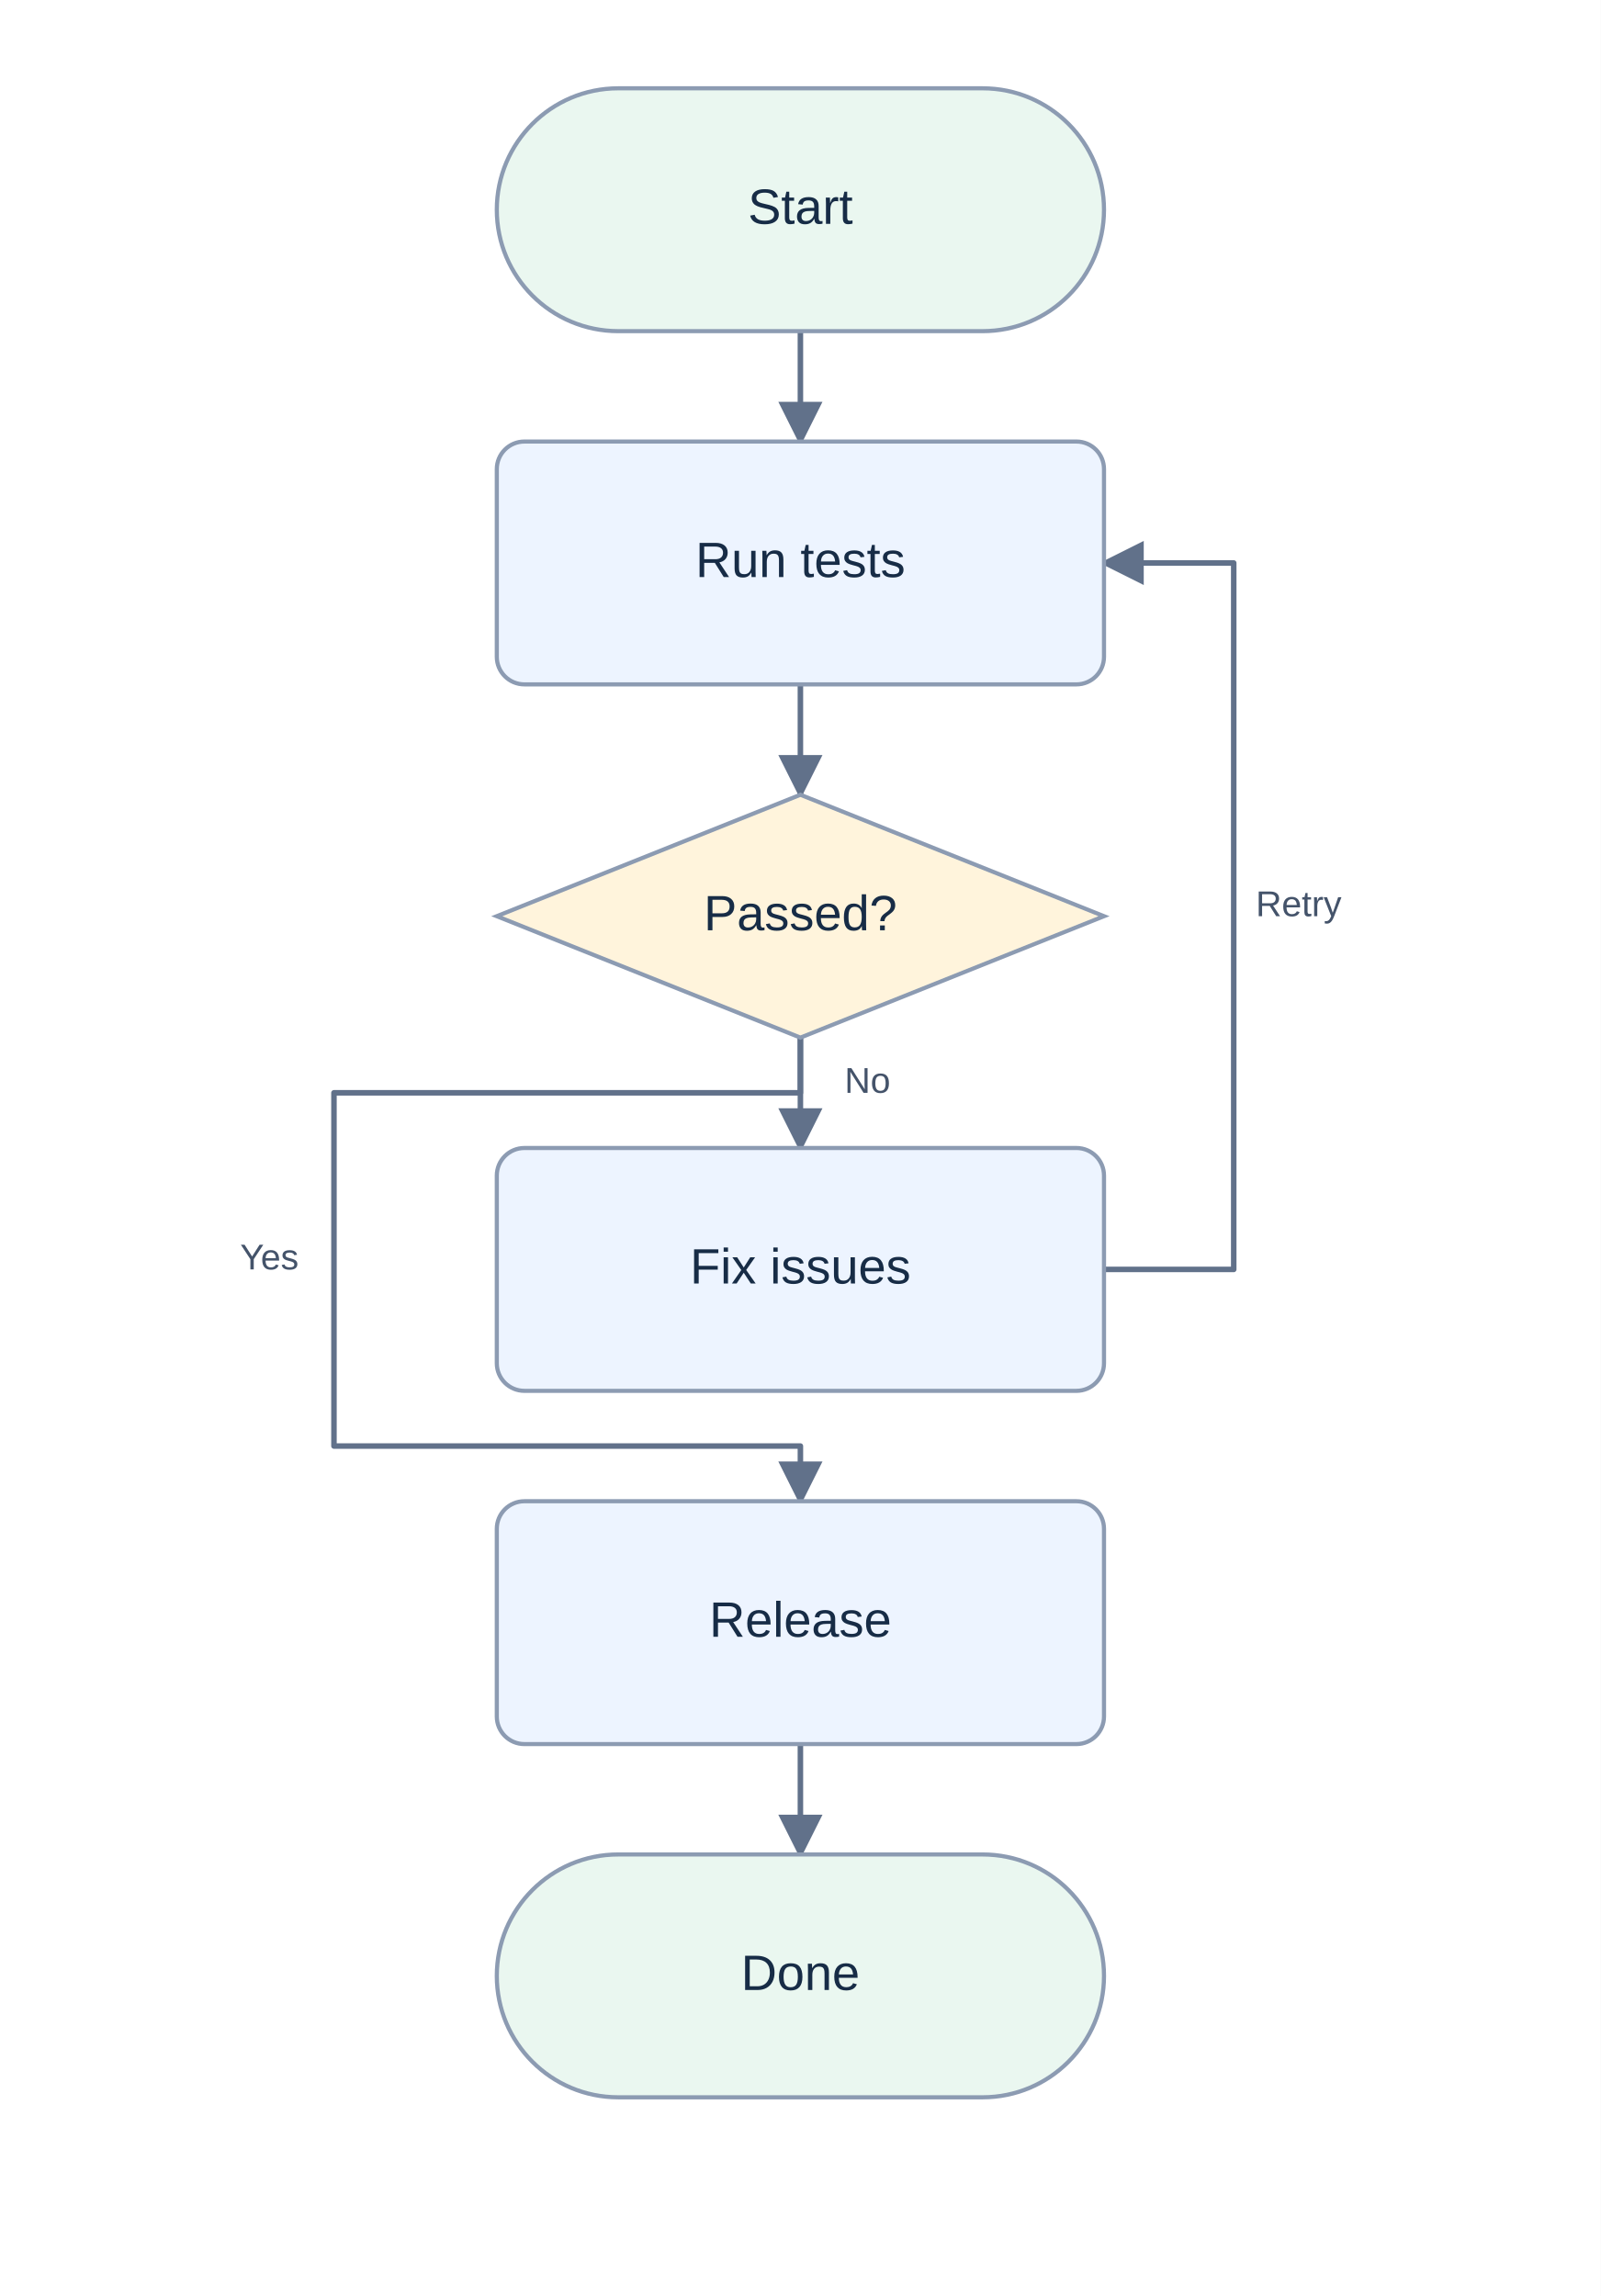
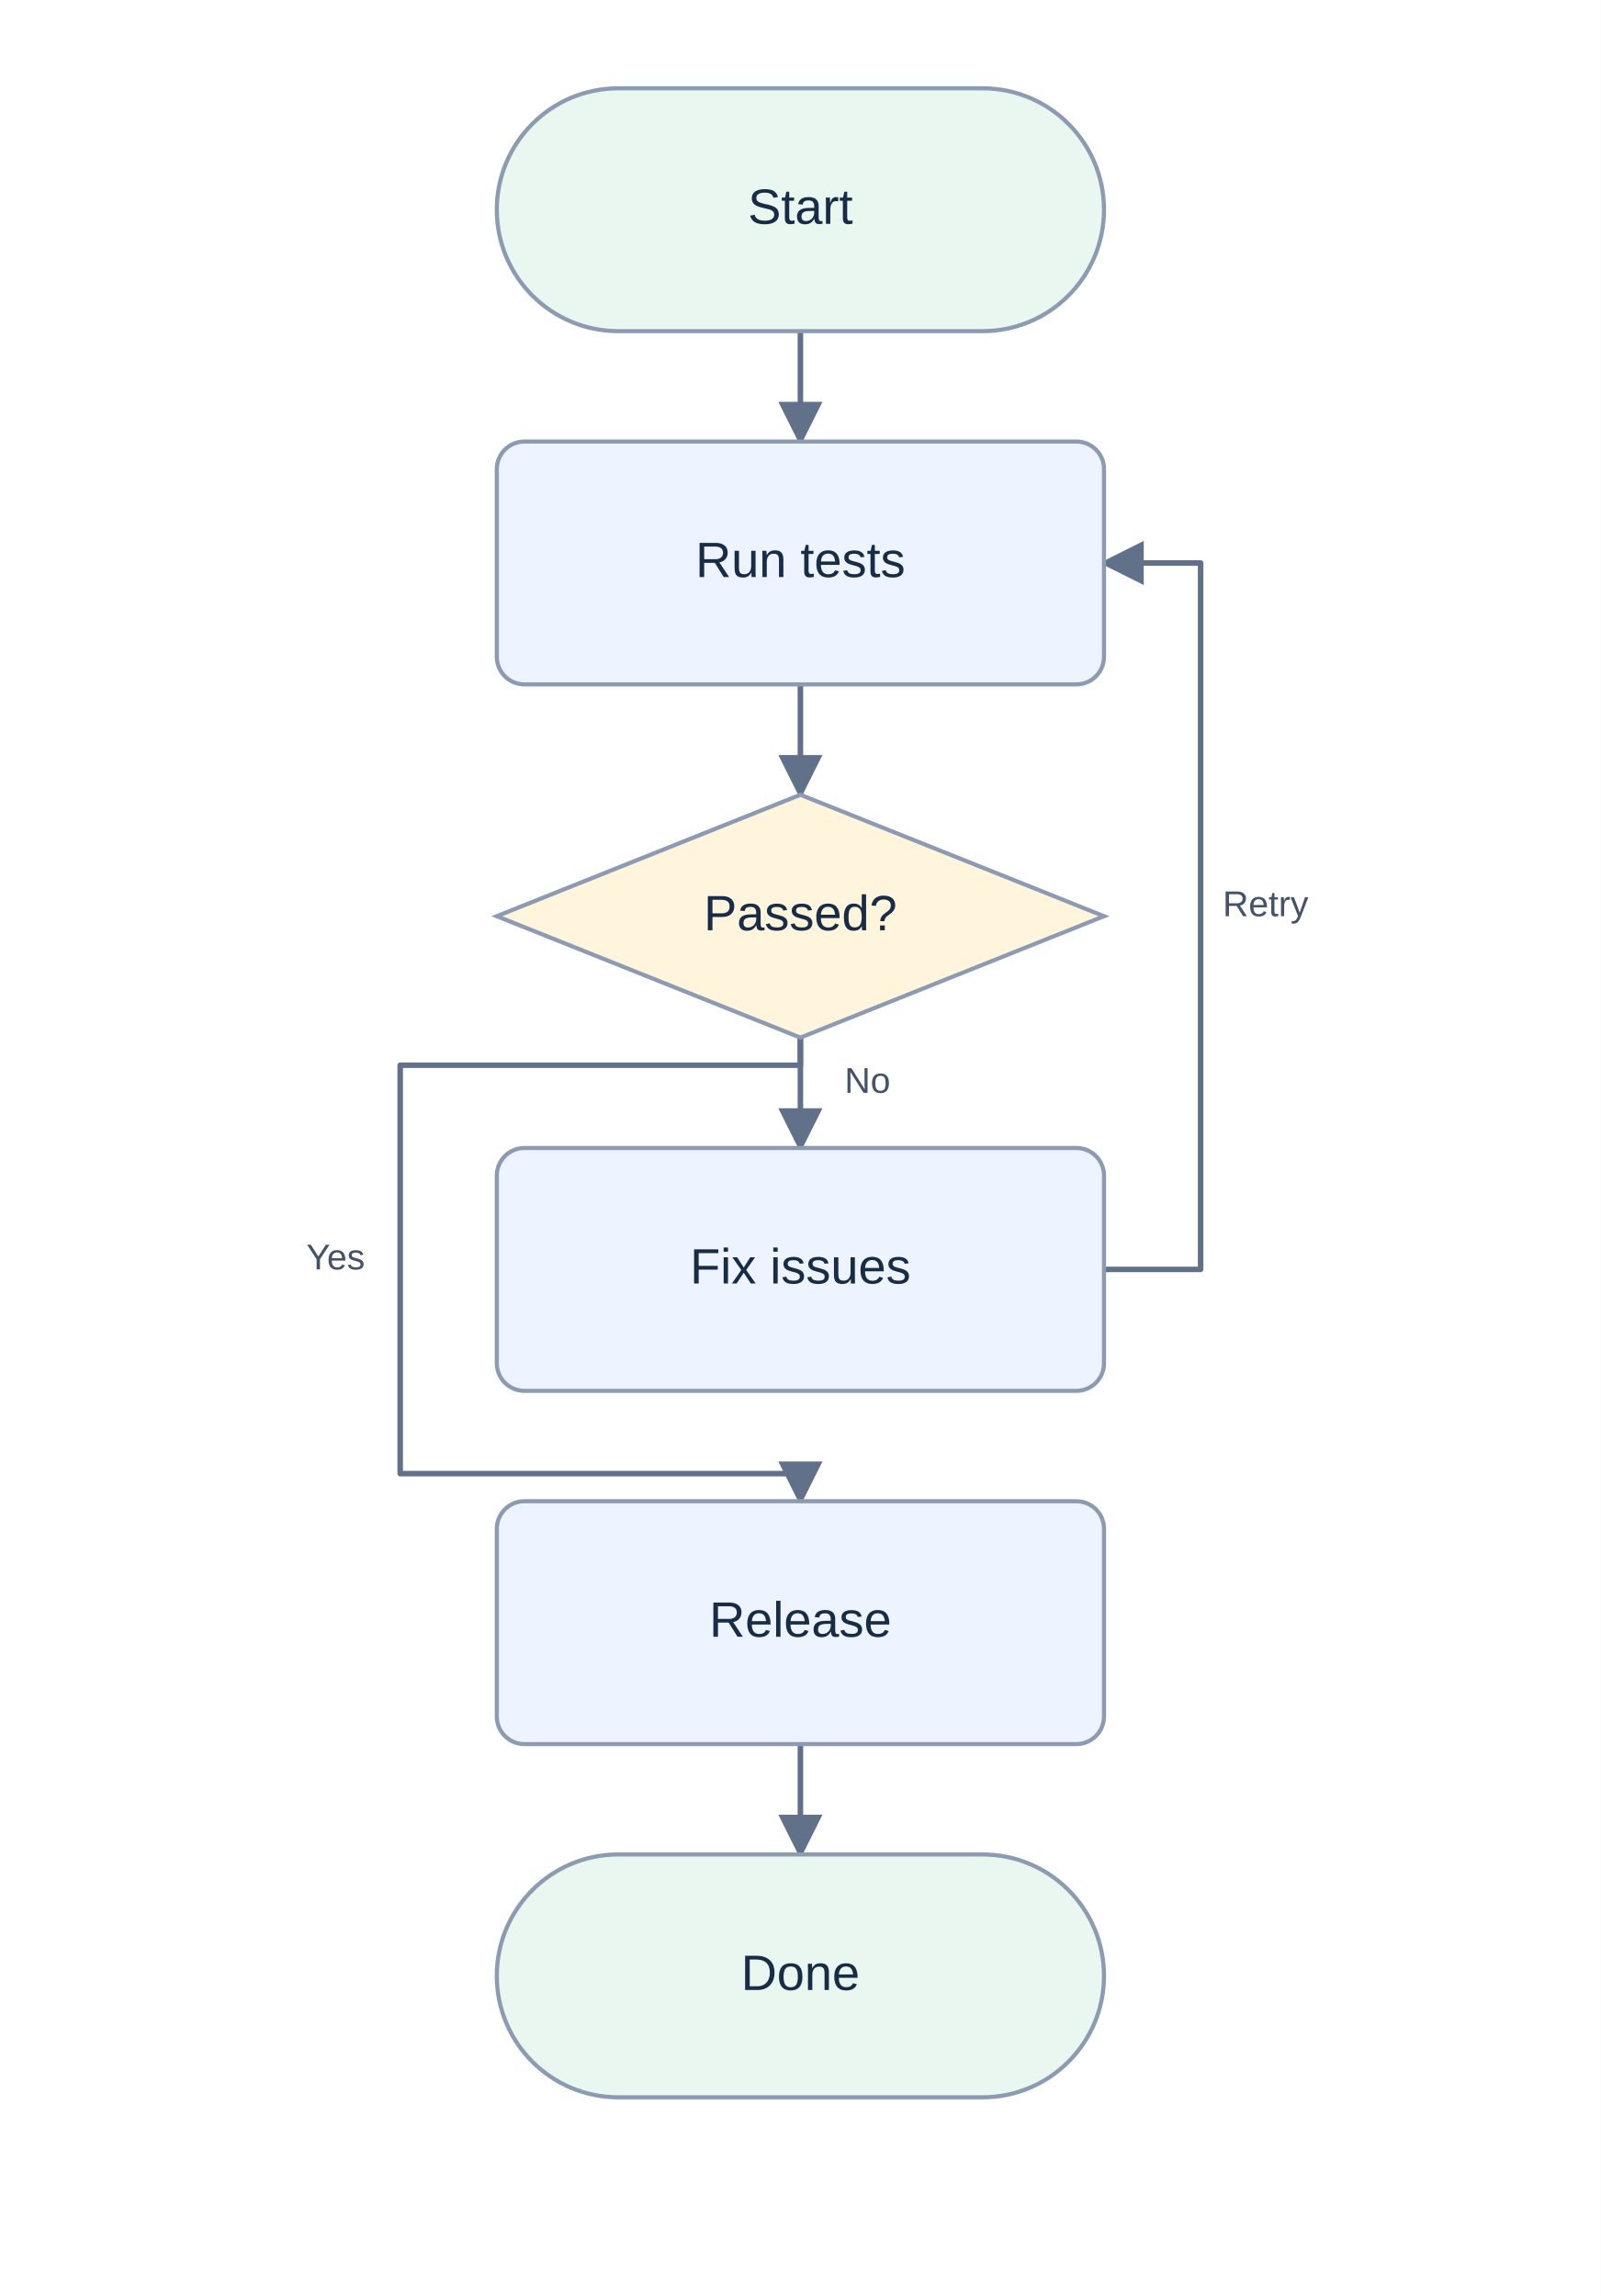
<svg xmlns="http://www.w3.org/2000/svg" width="580" height="832" viewBox="0 0 580 832" role="img" aria-label="Reconstructed flowchart">
  <rect width="100%" height="100%" fill="white" />
  <defs>
    <marker id="arrow" viewBox="0 0 10 10" refX="9" refY="5" markerWidth="8" markerHeight="8" orient="auto">
      <path d="M 0 0 L 10 5 L 0 10 z" fill="#61718a" />
    </marker>
  </defs>
  <path data-edge="0" d="M 290.0 120.0 L 290.0 140.0 L 290.0 140.0 L 290.0 160.0" fill="none" stroke="#61718a" stroke-width="2" stroke-linejoin="round" marker-end="url(#arrow)" />
  <path data-edge="1" d="M 290.0 248.0 L 290.0 268.0 L 290.0 268.0 L 290.0 288.0" fill="none" stroke="#61718a" stroke-width="2" stroke-linejoin="round" marker-end="url(#arrow)" />
-   <path data-edge="2" d="M 290.0 376.0 L 290.0 396.0 L 121.0 396.0 L 121.0 524.0 L 290.0 524.0 L 290.0 544.0" fill="none" stroke="#61718a" stroke-width="2" stroke-linejoin="round" marker-end="url(#arrow)" />
-   <text x="87.0" y="460.0" fill="#44536a" font-family="Arial,sans-serif" font-size="13">Yes</text>
+   <path data-edge="2" d="M 290.0 376.0 L 290.0 386.0 L 145.0 386.0 L 145.0 534.0 L 290.0 534.0 L 290.0 544.0" fill="none" stroke="#61718a" stroke-width="2" stroke-linejoin="round" marker-end="url(#arrow)" />
+   <text x="111.0" y="460.0" fill="#44536a" font-family="Arial,sans-serif" font-size="13">Yes</text>
  <path data-edge="3" d="M 290.0 376.0 L 290.0 396.0 L 290.0 396.0 L 290.0 416.0" fill="none" stroke="#61718a" stroke-width="2" stroke-linejoin="round" marker-end="url(#arrow)" />
  <text x="306.0" y="396.0" fill="#44536a" font-family="Arial,sans-serif" font-size="13">No</text>
-   <path data-edge="4" d="M 400.0 460.0 L 447.0 460.0 L 447.0 204.0 L 400.0 204.0" fill="none" stroke="#61718a" stroke-width="2" stroke-linejoin="round" marker-end="url(#arrow)" />
-   <text x="455.0" y="332.0" fill="#44536a" font-family="Arial,sans-serif" font-size="13">Retry</text>
+   <path data-edge="4" d="M 400.0 460.0 L 435.0 460.0 L 435.0 204.0 L 400.0 204.0" fill="none" stroke="#61718a" stroke-width="2" stroke-linejoin="round" marker-end="url(#arrow)" />
+   <text x="443.0" y="332.0" fill="#44536a" font-family="Arial,sans-serif" font-size="13">Retry</text>
  <path data-edge="5" d="M 290.0 632.0 L 290.0 652.0 L 290.0 652.0 L 290.0 672.0" fill="none" stroke="#61718a" stroke-width="2" stroke-linejoin="round" marker-end="url(#arrow)" />
  <g data-node-id="n1">
    <rect x="180.0" y="32.0" width="220" height="88" rx="44.0" fill="#eaf7f0" stroke="#8c9bb2" stroke-width="1.5" />
    <text x="290.0" y="76.0" dominant-baseline="middle" text-anchor="middle" font-family="Arial,sans-serif" font-size="18" fill="#172c46">Start</text>
  </g>
  <g data-node-id="n2">
    <rect x="180.0" y="160.0" width="220" height="88" rx="10" fill="#edf4ff" stroke="#8c9bb2" stroke-width="1.5" />
    <text x="290.0" y="204.0" dominant-baseline="middle" text-anchor="middle" font-family="Arial,sans-serif" font-size="18" fill="#172c46">Run tests</text>
  </g>
  <g data-node-id="n3">
    <polygon points="290.0,288.0 400.0,332.0 290.0,376.0 180.0,332.0" fill="#fff4dc" stroke="#8c9bb2" stroke-width="1.5" />
    <text x="290.0" y="332.0" dominant-baseline="middle" text-anchor="middle" font-family="Arial,sans-serif" font-size="18" fill="#172c46">Passed?</text>
  </g>
  <g data-node-id="n4">
    <rect x="180.0" y="416.0" width="220" height="88" rx="10" fill="#edf4ff" stroke="#8c9bb2" stroke-width="1.5" />
    <text x="290.0" y="460.0" dominant-baseline="middle" text-anchor="middle" font-family="Arial,sans-serif" font-size="18" fill="#172c46">Fix issues</text>
  </g>
  <g data-node-id="n5">
    <rect x="180.0" y="544.0" width="220" height="88" rx="10" fill="#edf4ff" stroke="#8c9bb2" stroke-width="1.5" />
    <text x="290.0" y="588.0" dominant-baseline="middle" text-anchor="middle" font-family="Arial,sans-serif" font-size="18" fill="#172c46">Release</text>
  </g>
  <g data-node-id="n6">
    <rect x="180.0" y="672.0" width="220" height="88" rx="44.0" fill="#eaf7f0" stroke="#8c9bb2" stroke-width="1.5" />
    <text x="290.0" y="716.0" dominant-baseline="middle" text-anchor="middle" font-family="Arial,sans-serif" font-size="18" fill="#172c46">Done</text>
  </g>
</svg>
